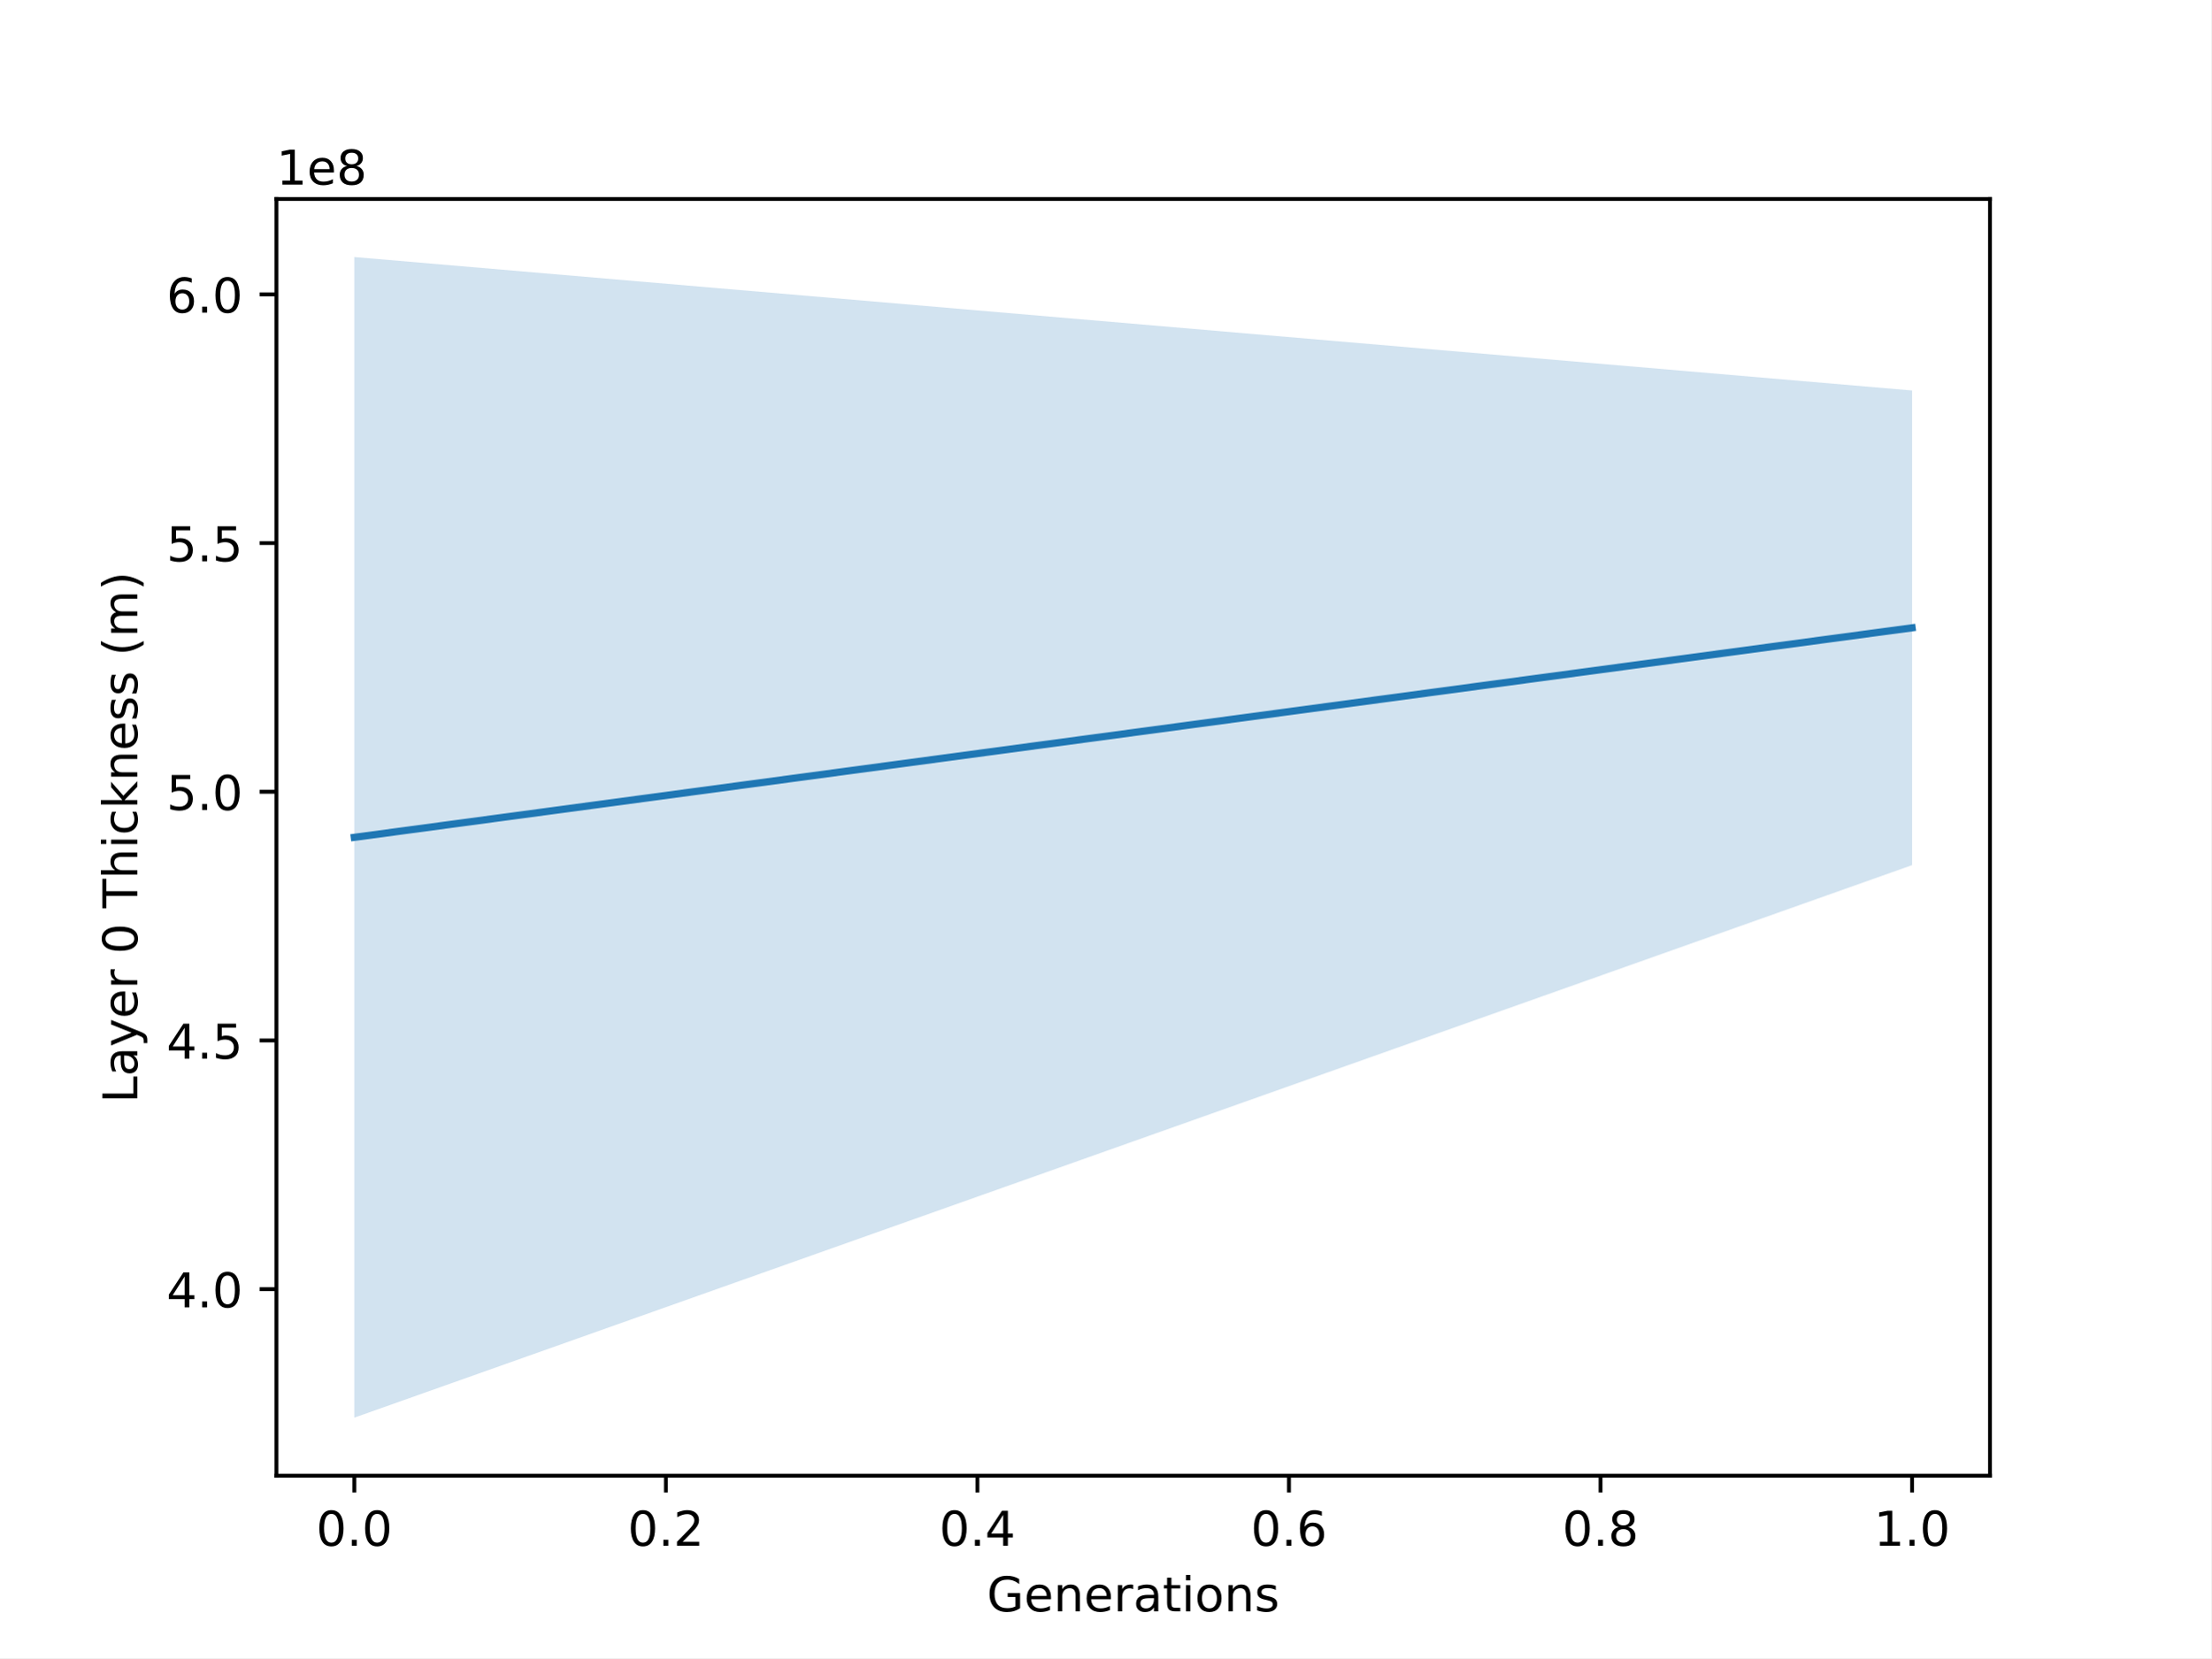
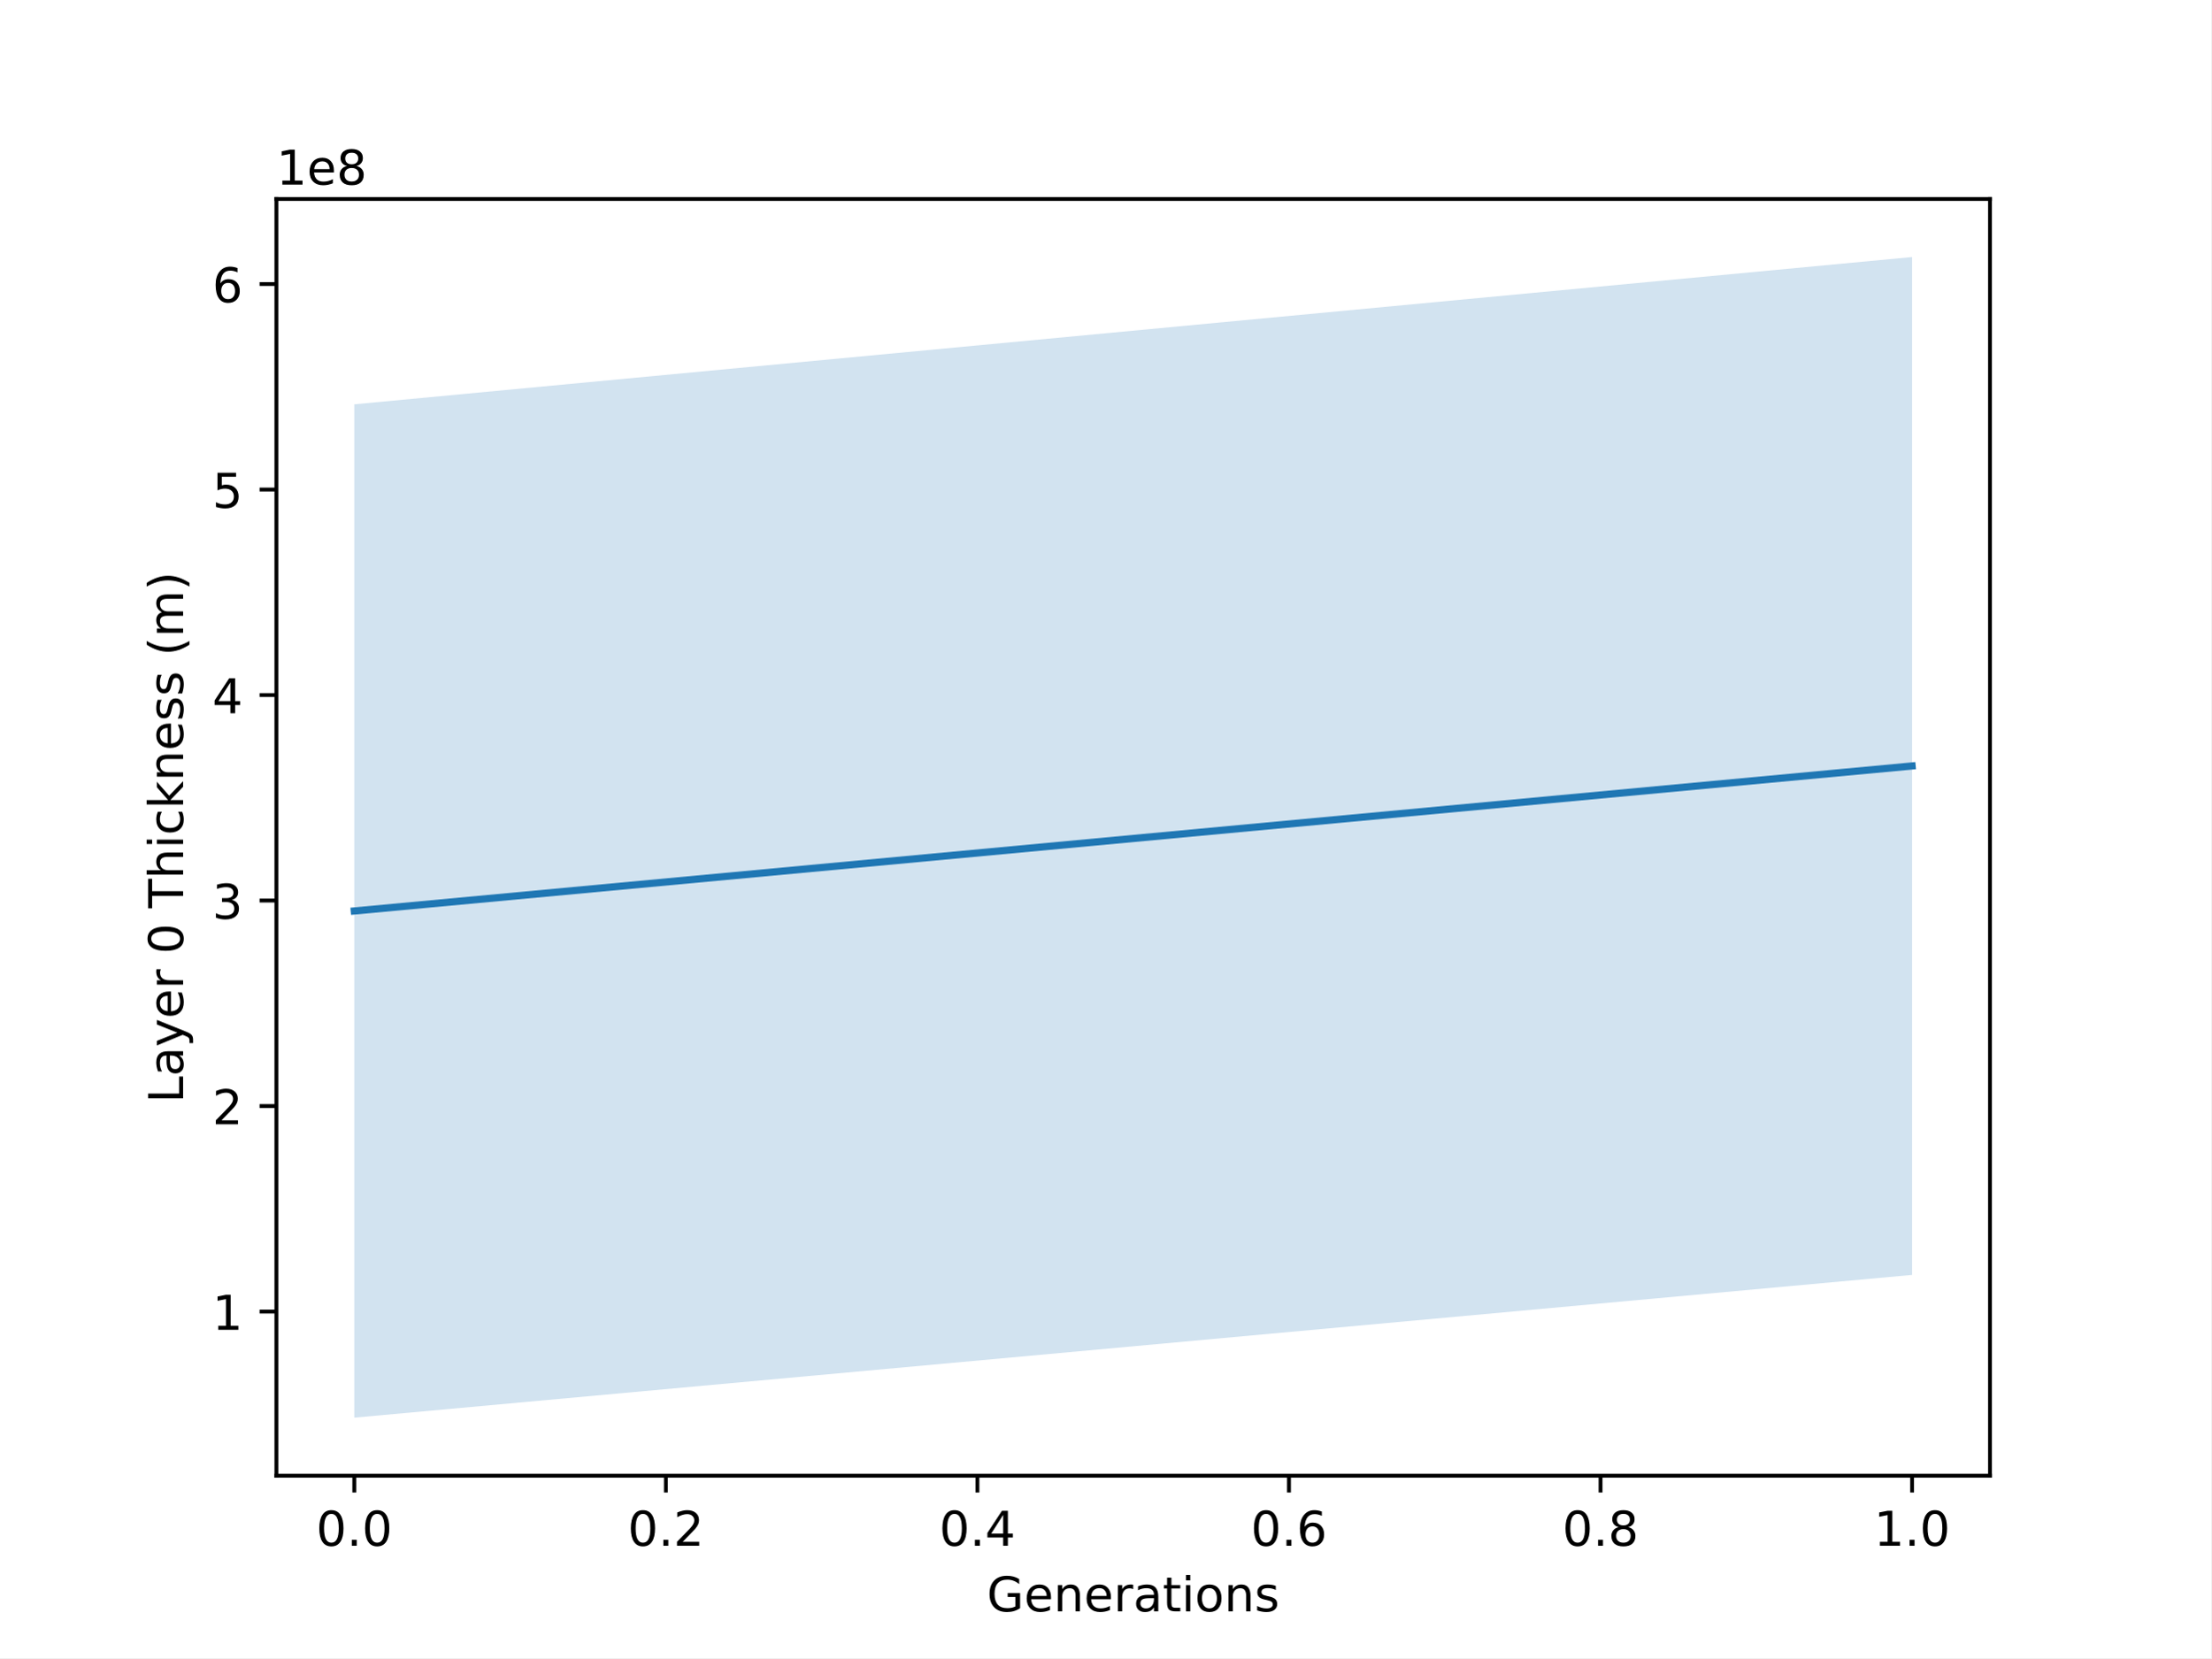
<svg xmlns="http://www.w3.org/2000/svg" xmlns:xlink="http://www.w3.org/1999/xlink" width="460.8pt" height="345.6pt" viewBox="0 0 460.8 345.6" version="1.1">
  <defs>
    <style type="text/css">*{stroke-linejoin: round; stroke-linecap: butt}</style>
  </defs>
  <g id="figure_1">
    <g id="patch_1">
      <path d="M 0 345.6  L 460.8 345.6  L 460.8 0  L 0 0  z " style="fill: #ffffff" />
    </g>
    <g id="axes_1">
      <g id="patch_2">
        <path d="M 57.6 307.584  L 414.72 307.584  L 414.72 41.472  L 57.6 41.472  z " style="fill: #ffffff" />
      </g>
      <g id="PolyCollection_1">
-         <path d="M 73.833 53.568  L 73.833 295.488  L 398.487 180.32  L 398.487 81.382  L 398.487 81.382  L 73.833 53.568  z " clip-path="url(#p497453d9ea)" style="fill: #1f77b4; fill-opacity: 0.2" />
+         <path d="M 73.833 84.266  L 73.833 295.488  L 398.487 265.732  L 398.487 53.568  L 398.487 53.568  L 73.833 84.266  z " clip-path="url(#p1c84f16eb8)" style="fill: #1f77b4; fill-opacity: 0.2" />
      </g>
      <g id="matplotlib.axis_1">
        <g id="xtick_1">
          <g id="line2d_1">
            <defs>
-               <path id="mcb67e1a09e" d="M 0 0  L 0 3.5  " style="stroke: #000000; stroke-width: 0.8" />
-             </defs>
-             <g>
-               <use xlink:href="#mcb67e1a09e" x="73.833" y="307.584" style="stroke: #000000; stroke-width: 0.8" />
+               <path id="m95baa05ed6" d="M 0 0  L 0 3.5  " style="stroke: #000000; stroke-width: 0.8" />
+             </defs>
+             <g>
+               <use xlink:href="#m95baa05ed6" x="73.833" y="307.584" style="stroke: #000000; stroke-width: 0.8" />
            </g>
          </g>
          <g id="text_1">
            <g transform="translate(65.88116 322.1824)scale(0.1 -0.1)">
              <defs>
                <path id="DejaVuSans-30" d="M 2034 4250  Q 1547 4250 1301 3770  Q 1056 3291 1056 2328  Q 1056 1369 1301 889  Q 1547 409 2034 409  Q 2525 409 2770 889  Q 3016 1369 3016 2328  Q 3016 3291 2770 3770  Q 2525 4250 2034 4250  z M 2034 4750  Q 2819 4750 3233 4129  Q 3647 3509 3647 2328  Q 3647 1150 3233 529  Q 2819 -91 2034 -91  Q 1250 -91 836 529  Q 422 1150 422 2328  Q 422 3509 836 4129  Q 1250 4750 2034 4750  z " transform="scale(0.015625)" />
                <path id="DejaVuSans-2e" d="M 684 794  L 1344 794  L 1344 0  L 684 0  L 684 794  z " transform="scale(0.015625)" />
              </defs>
              <use xlink:href="#DejaVuSans-30" />
              <use xlink:href="#DejaVuSans-2e" x="63.623" />
              <use xlink:href="#DejaVuSans-30" x="95.41" />
            </g>
          </g>
        </g>
        <g id="xtick_2">
          <g id="line2d_2">
            <g>
-               <use xlink:href="#mcb67e1a09e" x="138.764" y="307.584" style="stroke: #000000; stroke-width: 0.8" />
+               <use xlink:href="#m95baa05ed6" x="138.764" y="307.584" style="stroke: #000000; stroke-width: 0.8" />
            </g>
          </g>
          <g id="text_2">
            <g transform="translate(130.8121 322.1824)scale(0.1 -0.1)">
              <defs>
                <path id="DejaVuSans-32" d="M 1228 531  L 3431 531  L 3431 0  L 469 0  L 469 531  Q 828 903 1448 1529  Q 2069 2156 2228 2338  Q 2531 2678 2651 2914  Q 2772 3150 2772 3378  Q 2772 3750 2511 3984  Q 2250 4219 1831 4219  Q 1534 4219 1204 4116  Q 875 4013 500 3803  L 500 4441  Q 881 4594 1212 4672  Q 1544 4750 1819 4750  Q 2544 4750 2975 4387  Q 3406 4025 3406 3419  Q 3406 3131 3298 2873  Q 3191 2616 2906 2266  Q 2828 2175 2409 1742  Q 1991 1309 1228 531  z " transform="scale(0.015625)" />
              </defs>
              <use xlink:href="#DejaVuSans-30" />
              <use xlink:href="#DejaVuSans-2e" x="63.623" />
              <use xlink:href="#DejaVuSans-32" x="95.41" />
            </g>
          </g>
        </g>
        <g id="xtick_3">
          <g id="line2d_3">
            <g>
-               <use xlink:href="#mcb67e1a09e" x="203.695" y="307.584" style="stroke: #000000; stroke-width: 0.8" />
+               <use xlink:href="#m95baa05ed6" x="203.695" y="307.584" style="stroke: #000000; stroke-width: 0.8" />
            </g>
          </g>
          <g id="text_3">
            <g transform="translate(195.743 322.1824)scale(0.1 -0.1)">
              <defs>
                <path id="DejaVuSans-34" d="M 2419 4116  L 825 1625  L 2419 1625  L 2419 4116  z M 2253 4666  L 3047 4666  L 3047 1625  L 3713 1625  L 3713 1100  L 3047 1100  L 3047 0  L 2419 0  L 2419 1100  L 313 1100  L 313 1709  L 2253 4666  z " transform="scale(0.015625)" />
              </defs>
              <use xlink:href="#DejaVuSans-30" />
              <use xlink:href="#DejaVuSans-2e" x="63.623" />
              <use xlink:href="#DejaVuSans-34" x="95.41" />
            </g>
          </g>
        </g>
        <g id="xtick_4">
          <g id="line2d_4">
            <g>
-               <use xlink:href="#mcb67e1a09e" x="268.625" y="307.584" style="stroke: #000000; stroke-width: 0.8" />
+               <use xlink:href="#m95baa05ed6" x="268.625" y="307.584" style="stroke: #000000; stroke-width: 0.8" />
            </g>
          </g>
          <g id="text_4">
            <g transform="translate(260.6739 322.1824)scale(0.1 -0.1)">
              <defs>
                <path id="DejaVuSans-36" d="M 2113 2584  Q 1688 2584 1439 2293  Q 1191 2003 1191 1497  Q 1191 994 1439 701  Q 1688 409 2113 409  Q 2538 409 2786 701  Q 3034 994 3034 1497  Q 3034 2003 2786 2293  Q 2538 2584 2113 2584  z M 3366 4563  L 3366 3988  Q 3128 4100 2886 4159  Q 2644 4219 2406 4219  Q 1781 4219 1451 3797  Q 1122 3375 1075 2522  Q 1259 2794 1537 2939  Q 1816 3084 2150 3084  Q 2853 3084 3261 2657  Q 3669 2231 3669 1497  Q 3669 778 3244 343  Q 2819 -91 2113 -91  Q 1303 -91 875 529  Q 447 1150 447 2328  Q 447 3434 972 4092  Q 1497 4750 2381 4750  Q 2619 4750 2861 4703  Q 3103 4656 3366 4563  z " transform="scale(0.015625)" />
              </defs>
              <use xlink:href="#DejaVuSans-30" />
              <use xlink:href="#DejaVuSans-2e" x="63.623" />
              <use xlink:href="#DejaVuSans-36" x="95.41" />
            </g>
          </g>
        </g>
        <g id="xtick_5">
          <g id="line2d_5">
            <g>
-               <use xlink:href="#mcb67e1a09e" x="333.556" y="307.584" style="stroke: #000000; stroke-width: 0.8" />
+               <use xlink:href="#m95baa05ed6" x="333.556" y="307.584" style="stroke: #000000; stroke-width: 0.8" />
            </g>
          </g>
          <g id="text_5">
            <g transform="translate(325.6048 322.1824)scale(0.1 -0.1)">
              <defs>
                <path id="DejaVuSans-38" d="M 2034 2216  Q 1584 2216 1326 1975  Q 1069 1734 1069 1313  Q 1069 891 1326 650  Q 1584 409 2034 409  Q 2484 409 2743 651  Q 3003 894 3003 1313  Q 3003 1734 2745 1975  Q 2488 2216 2034 2216  z M 1403 2484  Q 997 2584 770 2862  Q 544 3141 544 3541  Q 544 4100 942 4425  Q 1341 4750 2034 4750  Q 2731 4750 3128 4425  Q 3525 4100 3525 3541  Q 3525 3141 3298 2862  Q 3072 2584 2669 2484  Q 3125 2378 3379 2068  Q 3634 1759 3634 1313  Q 3634 634 3220 271  Q 2806 -91 2034 -91  Q 1263 -91 848 271  Q 434 634 434 1313  Q 434 1759 690 2068  Q 947 2378 1403 2484  z M 1172 3481  Q 1172 3119 1398 2916  Q 1625 2713 2034 2713  Q 2441 2713 2670 2916  Q 2900 3119 2900 3481  Q 2900 3844 2670 4047  Q 2441 4250 2034 4250  Q 1625 4250 1398 4047  Q 1172 3844 1172 3481  z " transform="scale(0.015625)" />
              </defs>
              <use xlink:href="#DejaVuSans-30" />
              <use xlink:href="#DejaVuSans-2e" x="63.623" />
              <use xlink:href="#DejaVuSans-38" x="95.41" />
            </g>
          </g>
        </g>
        <g id="xtick_6">
          <g id="line2d_6">
            <g>
-               <use xlink:href="#mcb67e1a09e" x="398.487" y="307.584" style="stroke: #000000; stroke-width: 0.8" />
+               <use xlink:href="#m95baa05ed6" x="398.487" y="307.584" style="stroke: #000000; stroke-width: 0.8" />
            </g>
          </g>
          <g id="text_6">
            <g transform="translate(390.5357 322.1824)scale(0.1 -0.1)">
              <defs>
                <path id="DejaVuSans-31" d="M 794 531  L 1825 531  L 1825 4091  L 703 3866  L 703 4441  L 1819 4666  L 2450 4666  L 2450 531  L 3481 531  L 3481 0  L 794 0  L 794 531  z " transform="scale(0.015625)" />
              </defs>
              <use xlink:href="#DejaVuSans-31" />
              <use xlink:href="#DejaVuSans-2e" x="63.623" />
              <use xlink:href="#DejaVuSans-30" x="95.41" />
            </g>
          </g>
        </g>
        <g id="text_7">
          <g transform="translate(205.6623 335.8606)scale(0.1 -0.1)">
            <defs>
              <path id="DejaVuSans-47" d="M 3809 666  L 3809 1919  L 2778 1919  L 2778 2438  L 4434 2438  L 4434 434  Q 4069 175 3628 42  Q 3188 -91 2688 -91  Q 1594 -91 976 548  Q 359 1188 359 2328  Q 359 3472 976 4111  Q 1594 4750 2688 4750  Q 3144 4750 3555 4637  Q 3966 4525 4313 4306  L 4313 3634  Q 3963 3931 3569 4081  Q 3175 4231 2741 4231  Q 1884 4231 1454 3753  Q 1025 3275 1025 2328  Q 1025 1384 1454 906  Q 1884 428 2741 428  Q 3075 428 3337 486  Q 3600 544 3809 666  z " transform="scale(0.015625)" />
              <path id="DejaVuSans-65" d="M 3597 1894  L 3597 1613  L 953 1613  Q 991 1019 1311 708  Q 1631 397 2203 397  Q 2534 397 2845 478  Q 3156 559 3463 722  L 3463 178  Q 3153 47 2828 -22  Q 2503 -91 2169 -91  Q 1331 -91 842 396  Q 353 884 353 1716  Q 353 2575 817 3079  Q 1281 3584 2069 3584  Q 2775 3584 3186 3129  Q 3597 2675 3597 1894  z M 3022 2063  Q 3016 2534 2758 2815  Q 2500 3097 2075 3097  Q 1594 3097 1305 2825  Q 1016 2553 972 2059  L 3022 2063  z " transform="scale(0.015625)" />
              <path id="DejaVuSans-6e" d="M 3513 2113  L 3513 0  L 2938 0  L 2938 2094  Q 2938 2591 2744 2837  Q 2550 3084 2163 3084  Q 1697 3084 1428 2787  Q 1159 2491 1159 1978  L 1159 0  L 581 0  L 581 3500  L 1159 3500  L 1159 2956  Q 1366 3272 1645 3428  Q 1925 3584 2291 3584  Q 2894 3584 3203 3211  Q 3513 2838 3513 2113  z " transform="scale(0.015625)" />
              <path id="DejaVuSans-72" d="M 2631 2963  Q 2534 3019 2420 3045  Q 2306 3072 2169 3072  Q 1681 3072 1420 2755  Q 1159 2438 1159 1844  L 1159 0  L 581 0  L 581 3500  L 1159 3500  L 1159 2956  Q 1341 3275 1631 3429  Q 1922 3584 2338 3584  Q 2397 3584 2469 3576  Q 2541 3569 2628 3553  L 2631 2963  z " transform="scale(0.015625)" />
              <path id="DejaVuSans-61" d="M 2194 1759  Q 1497 1759 1228 1600  Q 959 1441 959 1056  Q 959 750 1161 570  Q 1363 391 1709 391  Q 2188 391 2477 730  Q 2766 1069 2766 1631  L 2766 1759  L 2194 1759  z M 3341 1997  L 3341 0  L 2766 0  L 2766 531  Q 2569 213 2275 61  Q 1981 -91 1556 -91  Q 1019 -91 701 211  Q 384 513 384 1019  Q 384 1609 779 1909  Q 1175 2209 1959 2209  L 2766 2209  L 2766 2266  Q 2766 2663 2505 2880  Q 2244 3097 1772 3097  Q 1472 3097 1187 3025  Q 903 2953 641 2809  L 641 3341  Q 956 3463 1253 3523  Q 1550 3584 1831 3584  Q 2591 3584 2966 3190  Q 3341 2797 3341 1997  z " transform="scale(0.015625)" />
              <path id="DejaVuSans-74" d="M 1172 4494  L 1172 3500  L 2356 3500  L 2356 3053  L 1172 3053  L 1172 1153  Q 1172 725 1289 603  Q 1406 481 1766 481  L 2356 481  L 2356 0  L 1766 0  Q 1100 0 847 248  Q 594 497 594 1153  L 594 3053  L 172 3053  L 172 3500  L 594 3500  L 594 4494  L 1172 4494  z " transform="scale(0.015625)" />
              <path id="DejaVuSans-69" d="M 603 3500  L 1178 3500  L 1178 0  L 603 0  L 603 3500  z M 603 4863  L 1178 4863  L 1178 4134  L 603 4134  L 603 4863  z " transform="scale(0.015625)" />
              <path id="DejaVuSans-6f" d="M 1959 3097  Q 1497 3097 1228 2736  Q 959 2375 959 1747  Q 959 1119 1226 758  Q 1494 397 1959 397  Q 2419 397 2687 759  Q 2956 1122 2956 1747  Q 2956 2369 2687 2733  Q 2419 3097 1959 3097  z M 1959 3584  Q 2709 3584 3137 3096  Q 3566 2609 3566 1747  Q 3566 888 3137 398  Q 2709 -91 1959 -91  Q 1206 -91 779 398  Q 353 888 353 1747  Q 353 2609 779 3096  Q 1206 3584 1959 3584  z " transform="scale(0.015625)" />
              <path id="DejaVuSans-73" d="M 2834 3397  L 2834 2853  Q 2591 2978 2328 3040  Q 2066 3103 1784 3103  Q 1356 3103 1142 2972  Q 928 2841 928 2578  Q 928 2378 1081 2264  Q 1234 2150 1697 2047  L 1894 2003  Q 2506 1872 2764 1633  Q 3022 1394 3022 966  Q 3022 478 2636 193  Q 2250 -91 1575 -91  Q 1294 -91 989 -36  Q 684 19 347 128  L 347 722  Q 666 556 975 473  Q 1284 391 1588 391  Q 1994 391 2212 530  Q 2431 669 2431 922  Q 2431 1156 2273 1281  Q 2116 1406 1581 1522  L 1381 1569  Q 847 1681 609 1914  Q 372 2147 372 2553  Q 372 3047 722 3315  Q 1072 3584 1716 3584  Q 2034 3584 2315 3537  Q 2597 3491 2834 3397  z " transform="scale(0.015625)" />
            </defs>
            <use xlink:href="#DejaVuSans-47" />
            <use xlink:href="#DejaVuSans-65" x="77.49" />
            <use xlink:href="#DejaVuSans-6e" x="139.014" />
            <use xlink:href="#DejaVuSans-65" x="202.393" />
            <use xlink:href="#DejaVuSans-72" x="263.916" />
            <use xlink:href="#DejaVuSans-61" x="305.029" />
            <use xlink:href="#DejaVuSans-74" x="366.309" />
            <use xlink:href="#DejaVuSans-69" x="405.518" />
            <use xlink:href="#DejaVuSans-6f" x="433.301" />
            <use xlink:href="#DejaVuSans-6e" x="494.482" />
            <use xlink:href="#DejaVuSans-73" x="557.861" />
          </g>
        </g>
      </g>
      <g id="matplotlib.axis_2">
        <g id="ytick_1">
          <g id="line2d_7">
            <defs>
-               <path id="mdd31adaffb" d="M 0 0  L -3.5 0  " style="stroke: #000000; stroke-width: 0.8" />
-             </defs>
-             <g>
-               <use xlink:href="#mdd31adaffb" x="57.6" y="268.701" style="stroke: #000000; stroke-width: 0.8" />
+               <path id="m41b930bb86" d="M 0 0  L -3.5 0  " style="stroke: #000000; stroke-width: 0.8" />
+             </defs>
+             <g>
+               <use xlink:href="#m41b930bb86" x="57.6" y="273.37" style="stroke: #000000; stroke-width: 0.8" />
            </g>
          </g>
          <g id="text_8">
-             <g transform="translate(34.69687 272.5006)scale(0.1 -0.1)">
-               <use xlink:href="#DejaVuSans-34" />
-               <use xlink:href="#DejaVuSans-2e" x="63.623" />
-               <use xlink:href="#DejaVuSans-30" x="95.41" />
+             <g transform="translate(44.2375 277.1689)scale(0.1 -0.1)">
+               <use xlink:href="#DejaVuSans-31" />
            </g>
          </g>
        </g>
        <g id="ytick_2">
          <g id="line2d_8">
            <g>
-               <use xlink:href="#mdd31adaffb" x="57.6" y="216.865" style="stroke: #000000; stroke-width: 0.8" />
+               <use xlink:href="#m41b930bb86" x="57.6" y="230.535" style="stroke: #000000; stroke-width: 0.8" />
            </g>
          </g>
          <g id="text_9">
-             <g transform="translate(34.69687 220.6638)scale(0.1 -0.1)">
-               <defs>
-                 <path id="DejaVuSans-35" d="M 691 4666  L 3169 4666  L 3169 4134  L 1269 4134  L 1269 2991  Q 1406 3038 1543 3061  Q 1681 3084 1819 3084  Q 2600 3084 3056 2656  Q 3513 2228 3513 1497  Q 3513 744 3044 326  Q 2575 -91 1722 -91  Q 1428 -91 1123 -41  Q 819 9 494 109  L 494 744  Q 775 591 1075 516  Q 1375 441 1709 441  Q 2250 441 2565 725  Q 2881 1009 2881 1497  Q 2881 1984 2565 2268  Q 2250 2553 1709 2553  Q 1456 2553 1204 2497  Q 953 2441 691 2322  L 691 4666  z " transform="scale(0.015625)" />
-               </defs>
-               <use xlink:href="#DejaVuSans-34" />
-               <use xlink:href="#DejaVuSans-2e" x="63.623" />
-               <use xlink:href="#DejaVuSans-35" x="95.41" />
+             <g transform="translate(44.2375 234.3343)scale(0.1 -0.1)">
+               <use xlink:href="#DejaVuSans-32" />
            </g>
          </g>
        </g>
        <g id="ytick_3">
          <g id="line2d_9">
            <g>
-               <use xlink:href="#mdd31adaffb" x="57.6" y="165.028" style="stroke: #000000; stroke-width: 0.8" />
+               <use xlink:href="#m41b930bb86" x="57.6" y="187.7" style="stroke: #000000; stroke-width: 0.8" />
            </g>
          </g>
          <g id="text_10">
-             <g transform="translate(34.69687 168.827)scale(0.1 -0.1)">
-               <use xlink:href="#DejaVuSans-35" />
-               <use xlink:href="#DejaVuSans-2e" x="63.623" />
-               <use xlink:href="#DejaVuSans-30" x="95.41" />
+             <g transform="translate(44.2375 191.4996)scale(0.1 -0.1)">
+               <defs>
+                 <path id="DejaVuSans-33" d="M 2597 2516  Q 3050 2419 3304 2112  Q 3559 1806 3559 1356  Q 3559 666 3084 287  Q 2609 -91 1734 -91  Q 1441 -91 1130 -33  Q 819 25 488 141  L 488 750  Q 750 597 1062 519  Q 1375 441 1716 441  Q 2309 441 2620 675  Q 2931 909 2931 1356  Q 2931 1769 2642 2001  Q 2353 2234 1838 2234  L 1294 2234  L 1294 2753  L 1863 2753  Q 2328 2753 2575 2939  Q 2822 3125 2822 3475  Q 2822 3834 2567 4026  Q 2313 4219 1838 4219  Q 1578 4219 1281 4162  Q 984 4106 628 3988  L 628 4550  Q 988 4650 1302 4700  Q 1616 4750 1894 4750  Q 2613 4750 3031 4423  Q 3450 4097 3450 3541  Q 3450 3153 3228 2886  Q 3006 2619 2597 2516  z " transform="scale(0.015625)" />
+               </defs>
+               <use xlink:href="#DejaVuSans-33" />
            </g>
          </g>
        </g>
        <g id="ytick_4">
          <g id="line2d_10">
            <g>
-               <use xlink:href="#mdd31adaffb" x="57.6" y="113.191" style="stroke: #000000; stroke-width: 0.8" />
+               <use xlink:href="#m41b930bb86" x="57.6" y="144.866" style="stroke: #000000; stroke-width: 0.8" />
            </g>
          </g>
          <g id="text_11">
-             <g transform="translate(34.69687 116.9901)scale(0.1 -0.1)">
-               <use xlink:href="#DejaVuSans-35" />
-               <use xlink:href="#DejaVuSans-2e" x="63.623" />
-               <use xlink:href="#DejaVuSans-35" x="95.41" />
+             <g transform="translate(44.2375 148.665)scale(0.1 -0.1)">
+               <use xlink:href="#DejaVuSans-34" />
            </g>
          </g>
        </g>
        <g id="ytick_5">
          <g id="line2d_11">
            <g>
-               <use xlink:href="#mdd31adaffb" x="57.6" y="61.354" style="stroke: #000000; stroke-width: 0.8" />
+               <use xlink:href="#m41b930bb86" x="57.6" y="102.031" style="stroke: #000000; stroke-width: 0.8" />
            </g>
          </g>
          <g id="text_12">
-             <g transform="translate(34.69687 65.15333)scale(0.1 -0.1)">
+             <g transform="translate(44.2375 105.8303)scale(0.1 -0.1)">
+               <defs>
+                 <path id="DejaVuSans-35" d="M 691 4666  L 3169 4666  L 3169 4134  L 1269 4134  L 1269 2991  Q 1406 3038 1543 3061  Q 1681 3084 1819 3084  Q 2600 3084 3056 2656  Q 3513 2228 3513 1497  Q 3513 744 3044 326  Q 2575 -91 1722 -91  Q 1428 -91 1123 -41  Q 819 9 494 109  L 494 744  Q 775 591 1075 516  Q 1375 441 1709 441  Q 2250 441 2565 725  Q 2881 1009 2881 1497  Q 2881 1984 2565 2268  Q 2250 2553 1709 2553  Q 1456 2553 1204 2497  Q 953 2441 691 2322  L 691 4666  z " transform="scale(0.015625)" />
+               </defs>
+               <use xlink:href="#DejaVuSans-35" />
+             </g>
+           </g>
+         </g>
+         <g id="ytick_6">
+           <g id="line2d_12">
+             <g>
+               <use xlink:href="#m41b930bb86" x="57.6" y="59.196" style="stroke: #000000; stroke-width: 0.8" />
+             </g>
+           </g>
+           <g id="text_13">
+             <g transform="translate(44.2375 62.99569)scale(0.1 -0.1)">
              <use xlink:href="#DejaVuSans-36" />
-               <use xlink:href="#DejaVuSans-2e" x="63.623" />
-               <use xlink:href="#DejaVuSans-30" x="95.41" />
-             </g>
-           </g>
-         </g>
-         <g id="text_13">
-           <g transform="translate(28.61719 229.9007)rotate(-90)scale(0.1 -0.1)">
+             </g>
+           </g>
+         </g>
+         <g id="text_14">
+           <g transform="translate(38.15781 229.9007)rotate(-90)scale(0.1 -0.1)">
            <defs>
              <path id="DejaVuSans-4c" d="M 628 4666  L 1259 4666  L 1259 531  L 3531 531  L 3531 0  L 628 0  L 628 4666  z " transform="scale(0.015625)" />
              <path id="DejaVuSans-79" d="M 2059 -325  Q 1816 -950 1584 -1140  Q 1353 -1331 966 -1331  L 506 -1331  L 506 -850  L 844 -850  Q 1081 -850 1212 -737  Q 1344 -625 1503 -206  L 1606 56  L 191 3500  L 800 3500  L 1894 763  L 2988 3500  L 3597 3500  L 2059 -325  z " transform="scale(0.015625)" />
              <path id="DejaVuSans-20" transform="scale(0.015625)" />
              <path id="DejaVuSans-54" d="M -19 4666  L 3928 4666  L 3928 4134  L 2272 4134  L 2272 0  L 1638 0  L 1638 4134  L -19 4134  L -19 4666  z " transform="scale(0.015625)" />
              <path id="DejaVuSans-68" d="M 3513 2113  L 3513 0  L 2938 0  L 2938 2094  Q 2938 2591 2744 2837  Q 2550 3084 2163 3084  Q 1697 3084 1428 2787  Q 1159 2491 1159 1978  L 1159 0  L 581 0  L 581 4863  L 1159 4863  L 1159 2956  Q 1366 3272 1645 3428  Q 1925 3584 2291 3584  Q 2894 3584 3203 3211  Q 3513 2838 3513 2113  z " transform="scale(0.015625)" />
              <path id="DejaVuSans-63" d="M 3122 3366  L 3122 2828  Q 2878 2963 2633 3030  Q 2388 3097 2138 3097  Q 1578 3097 1268 2742  Q 959 2388 959 1747  Q 959 1106 1268 751  Q 1578 397 2138 397  Q 2388 397 2633 464  Q 2878 531 3122 666  L 3122 134  Q 2881 22 2623 -34  Q 2366 -91 2075 -91  Q 1284 -91 818 406  Q 353 903 353 1747  Q 353 2603 823 3093  Q 1294 3584 2113 3584  Q 2378 3584 2631 3529  Q 2884 3475 3122 3366  z " transform="scale(0.015625)" />
              <path id="DejaVuSans-6b" d="M 581 4863  L 1159 4863  L 1159 1991  L 2875 3500  L 3609 3500  L 1753 1863  L 3688 0  L 2938 0  L 1159 1709  L 1159 0  L 581 0  L 581 4863  z " transform="scale(0.015625)" />
              <path id="DejaVuSans-28" d="M 1984 4856  Q 1566 4138 1362 3434  Q 1159 2731 1159 2009  Q 1159 1288 1364 580  Q 1569 -128 1984 -844  L 1484 -844  Q 1016 -109 783 600  Q 550 1309 550 2009  Q 550 2706 781 3412  Q 1013 4119 1484 4856  L 1984 4856  z " transform="scale(0.015625)" />
              <path id="DejaVuSans-6d" d="M 3328 2828  Q 3544 3216 3844 3400  Q 4144 3584 4550 3584  Q 5097 3584 5394 3201  Q 5691 2819 5691 2113  L 5691 0  L 5113 0  L 5113 2094  Q 5113 2597 4934 2840  Q 4756 3084 4391 3084  Q 3944 3084 3684 2787  Q 3425 2491 3425 1978  L 3425 0  L 2847 0  L 2847 2094  Q 2847 2600 2669 2842  Q 2491 3084 2119 3084  Q 1678 3084 1418 2786  Q 1159 2488 1159 1978  L 1159 0  L 581 0  L 581 3500  L 1159 3500  L 1159 2956  Q 1356 3278 1631 3431  Q 1906 3584 2284 3584  Q 2666 3584 2933 3390  Q 3200 3197 3328 2828  z " transform="scale(0.015625)" />
              <path id="DejaVuSans-29" d="M 513 4856  L 1013 4856  Q 1481 4119 1714 3412  Q 1947 2706 1947 2009  Q 1947 1309 1714 600  Q 1481 -109 1013 -844  L 513 -844  Q 928 -128 1133 580  Q 1338 1288 1338 2009  Q 1338 2731 1133 3434  Q 928 4138 513 4856  z " transform="scale(0.015625)" />
            </defs>
            <use xlink:href="#DejaVuSans-4c" />
            <use xlink:href="#DejaVuSans-61" x="55.713" />
            <use xlink:href="#DejaVuSans-79" x="116.992" />
            <use xlink:href="#DejaVuSans-65" x="176.172" />
            <use xlink:href="#DejaVuSans-72" x="237.695" />
            <use xlink:href="#DejaVuSans-20" x="278.809" />
            <use xlink:href="#DejaVuSans-30" x="310.596" />
            <use xlink:href="#DejaVuSans-20" x="374.219" />
            <use xlink:href="#DejaVuSans-54" x="406.006" />
            <use xlink:href="#DejaVuSans-68" x="467.09" />
            <use xlink:href="#DejaVuSans-69" x="530.469" />
            <use xlink:href="#DejaVuSans-63" x="558.252" />
            <use xlink:href="#DejaVuSans-6b" x="613.232" />
            <use xlink:href="#DejaVuSans-6e" x="671.143" />
            <use xlink:href="#DejaVuSans-65" x="734.521" />
            <use xlink:href="#DejaVuSans-73" x="796.045" />
            <use xlink:href="#DejaVuSans-73" x="848.145" />
            <use xlink:href="#DejaVuSans-20" x="900.244" />
            <use xlink:href="#DejaVuSans-28" x="932.031" />
            <use xlink:href="#DejaVuSans-6d" x="971.045" />
            <use xlink:href="#DejaVuSans-29" x="1068.457" />
          </g>
        </g>
-         <g id="text_14">
+         <g id="text_15">
          <g transform="translate(57.6 38.472)scale(0.1 -0.1)">
            <use xlink:href="#DejaVuSans-31" />
            <use xlink:href="#DejaVuSans-65" x="63.623" />
            <use xlink:href="#DejaVuSans-38" x="125.146" />
          </g>
        </g>
      </g>
-       <g id="line2d_12">
-         <path d="M 73.833 174.528  L 398.487 130.851  " clip-path="url(#p497453d9ea)" style="fill: none; stroke: #1f77b4; stroke-width: 1.5; stroke-linecap: square" />
+       <g id="line2d_13">
+         <path d="M 73.833 189.877  L 398.487 159.65  " clip-path="url(#p1c84f16eb8)" style="fill: none; stroke: #1f77b4; stroke-width: 1.5; stroke-linecap: square" />
      </g>
      <g id="patch_3">
        <path d="M 57.6 307.584  L 57.6 41.472  " style="fill: none; stroke: #000000; stroke-width: 0.8; stroke-linejoin: miter; stroke-linecap: square" />
      </g>
      <g id="patch_4">
        <path d="M 414.72 307.584  L 414.72 41.472  " style="fill: none; stroke: #000000; stroke-width: 0.8; stroke-linejoin: miter; stroke-linecap: square" />
      </g>
      <g id="patch_5">
        <path d="M 57.6 307.584  L 414.72 307.584  " style="fill: none; stroke: #000000; stroke-width: 0.8; stroke-linejoin: miter; stroke-linecap: square" />
      </g>
      <g id="patch_6">
        <path d="M 57.6 41.472  L 414.72 41.472  " style="fill: none; stroke: #000000; stroke-width: 0.8; stroke-linejoin: miter; stroke-linecap: square" />
      </g>
    </g>
  </g>
  <defs>
-     <clipPath id="p497453d9ea">
+     <clipPath id="p1c84f16eb8">
      <rect x="57.6" y="41.472" width="357.12" height="266.112" />
    </clipPath>
  </defs>
</svg>
